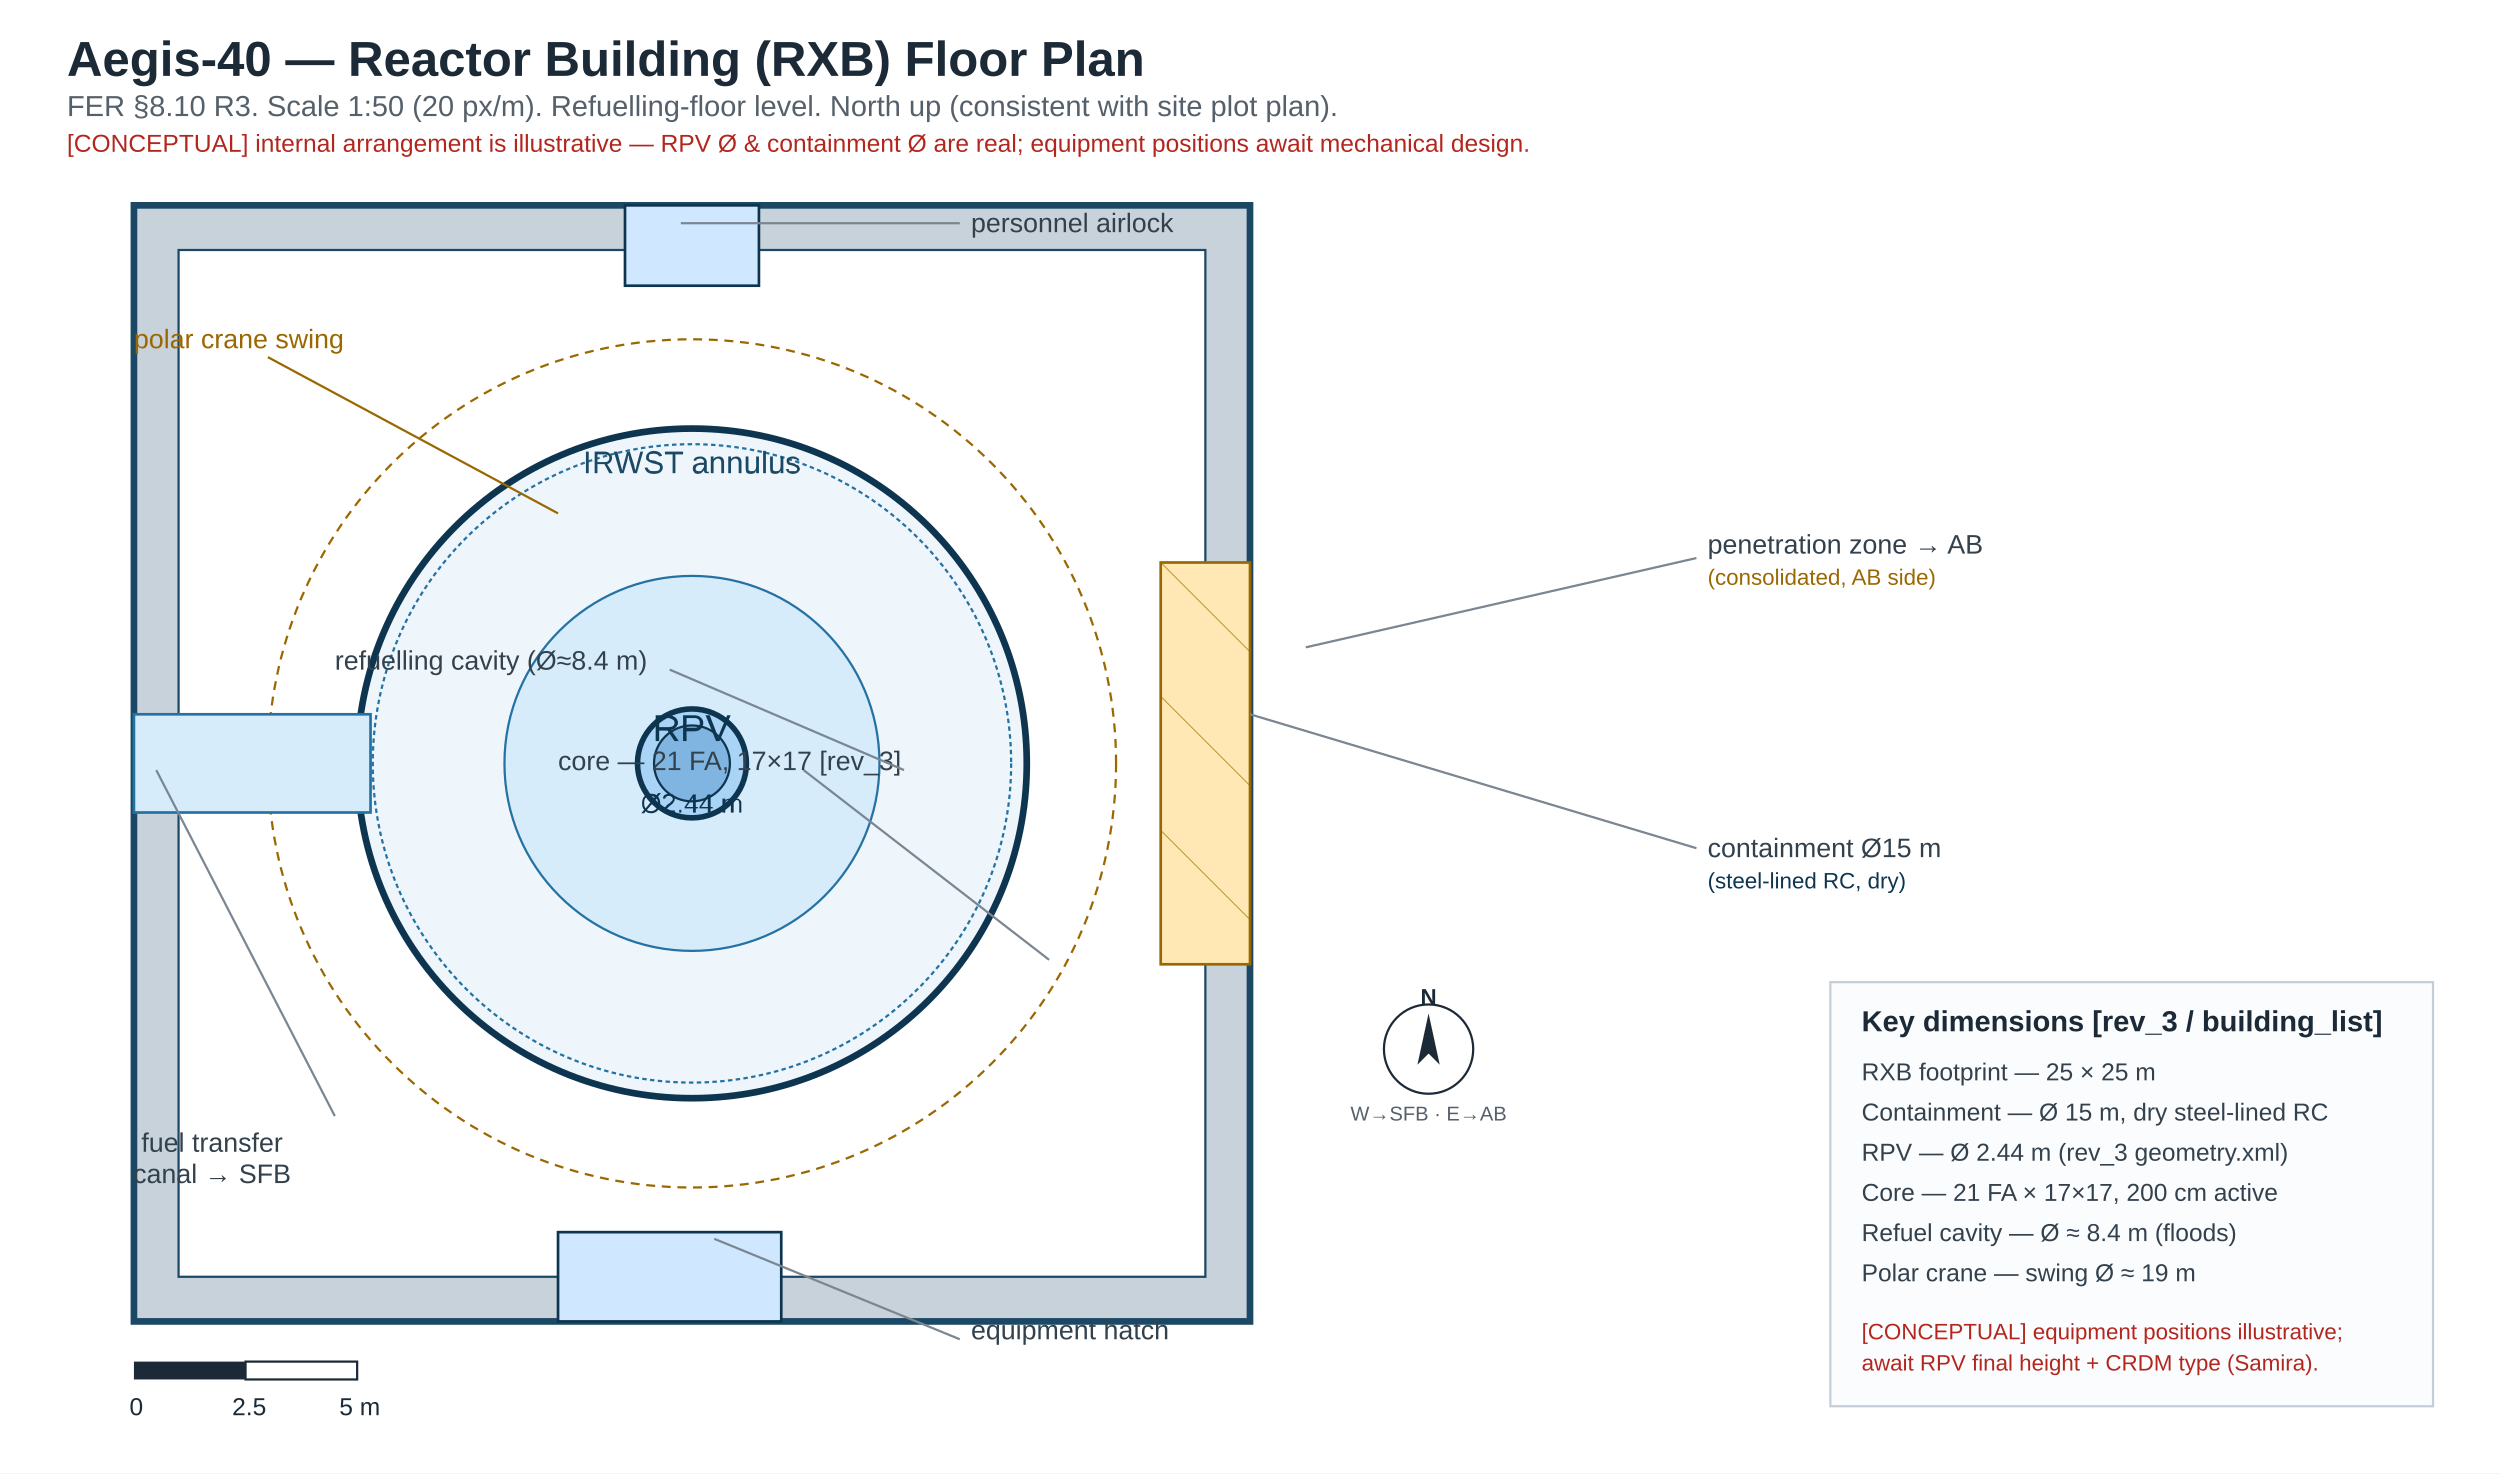
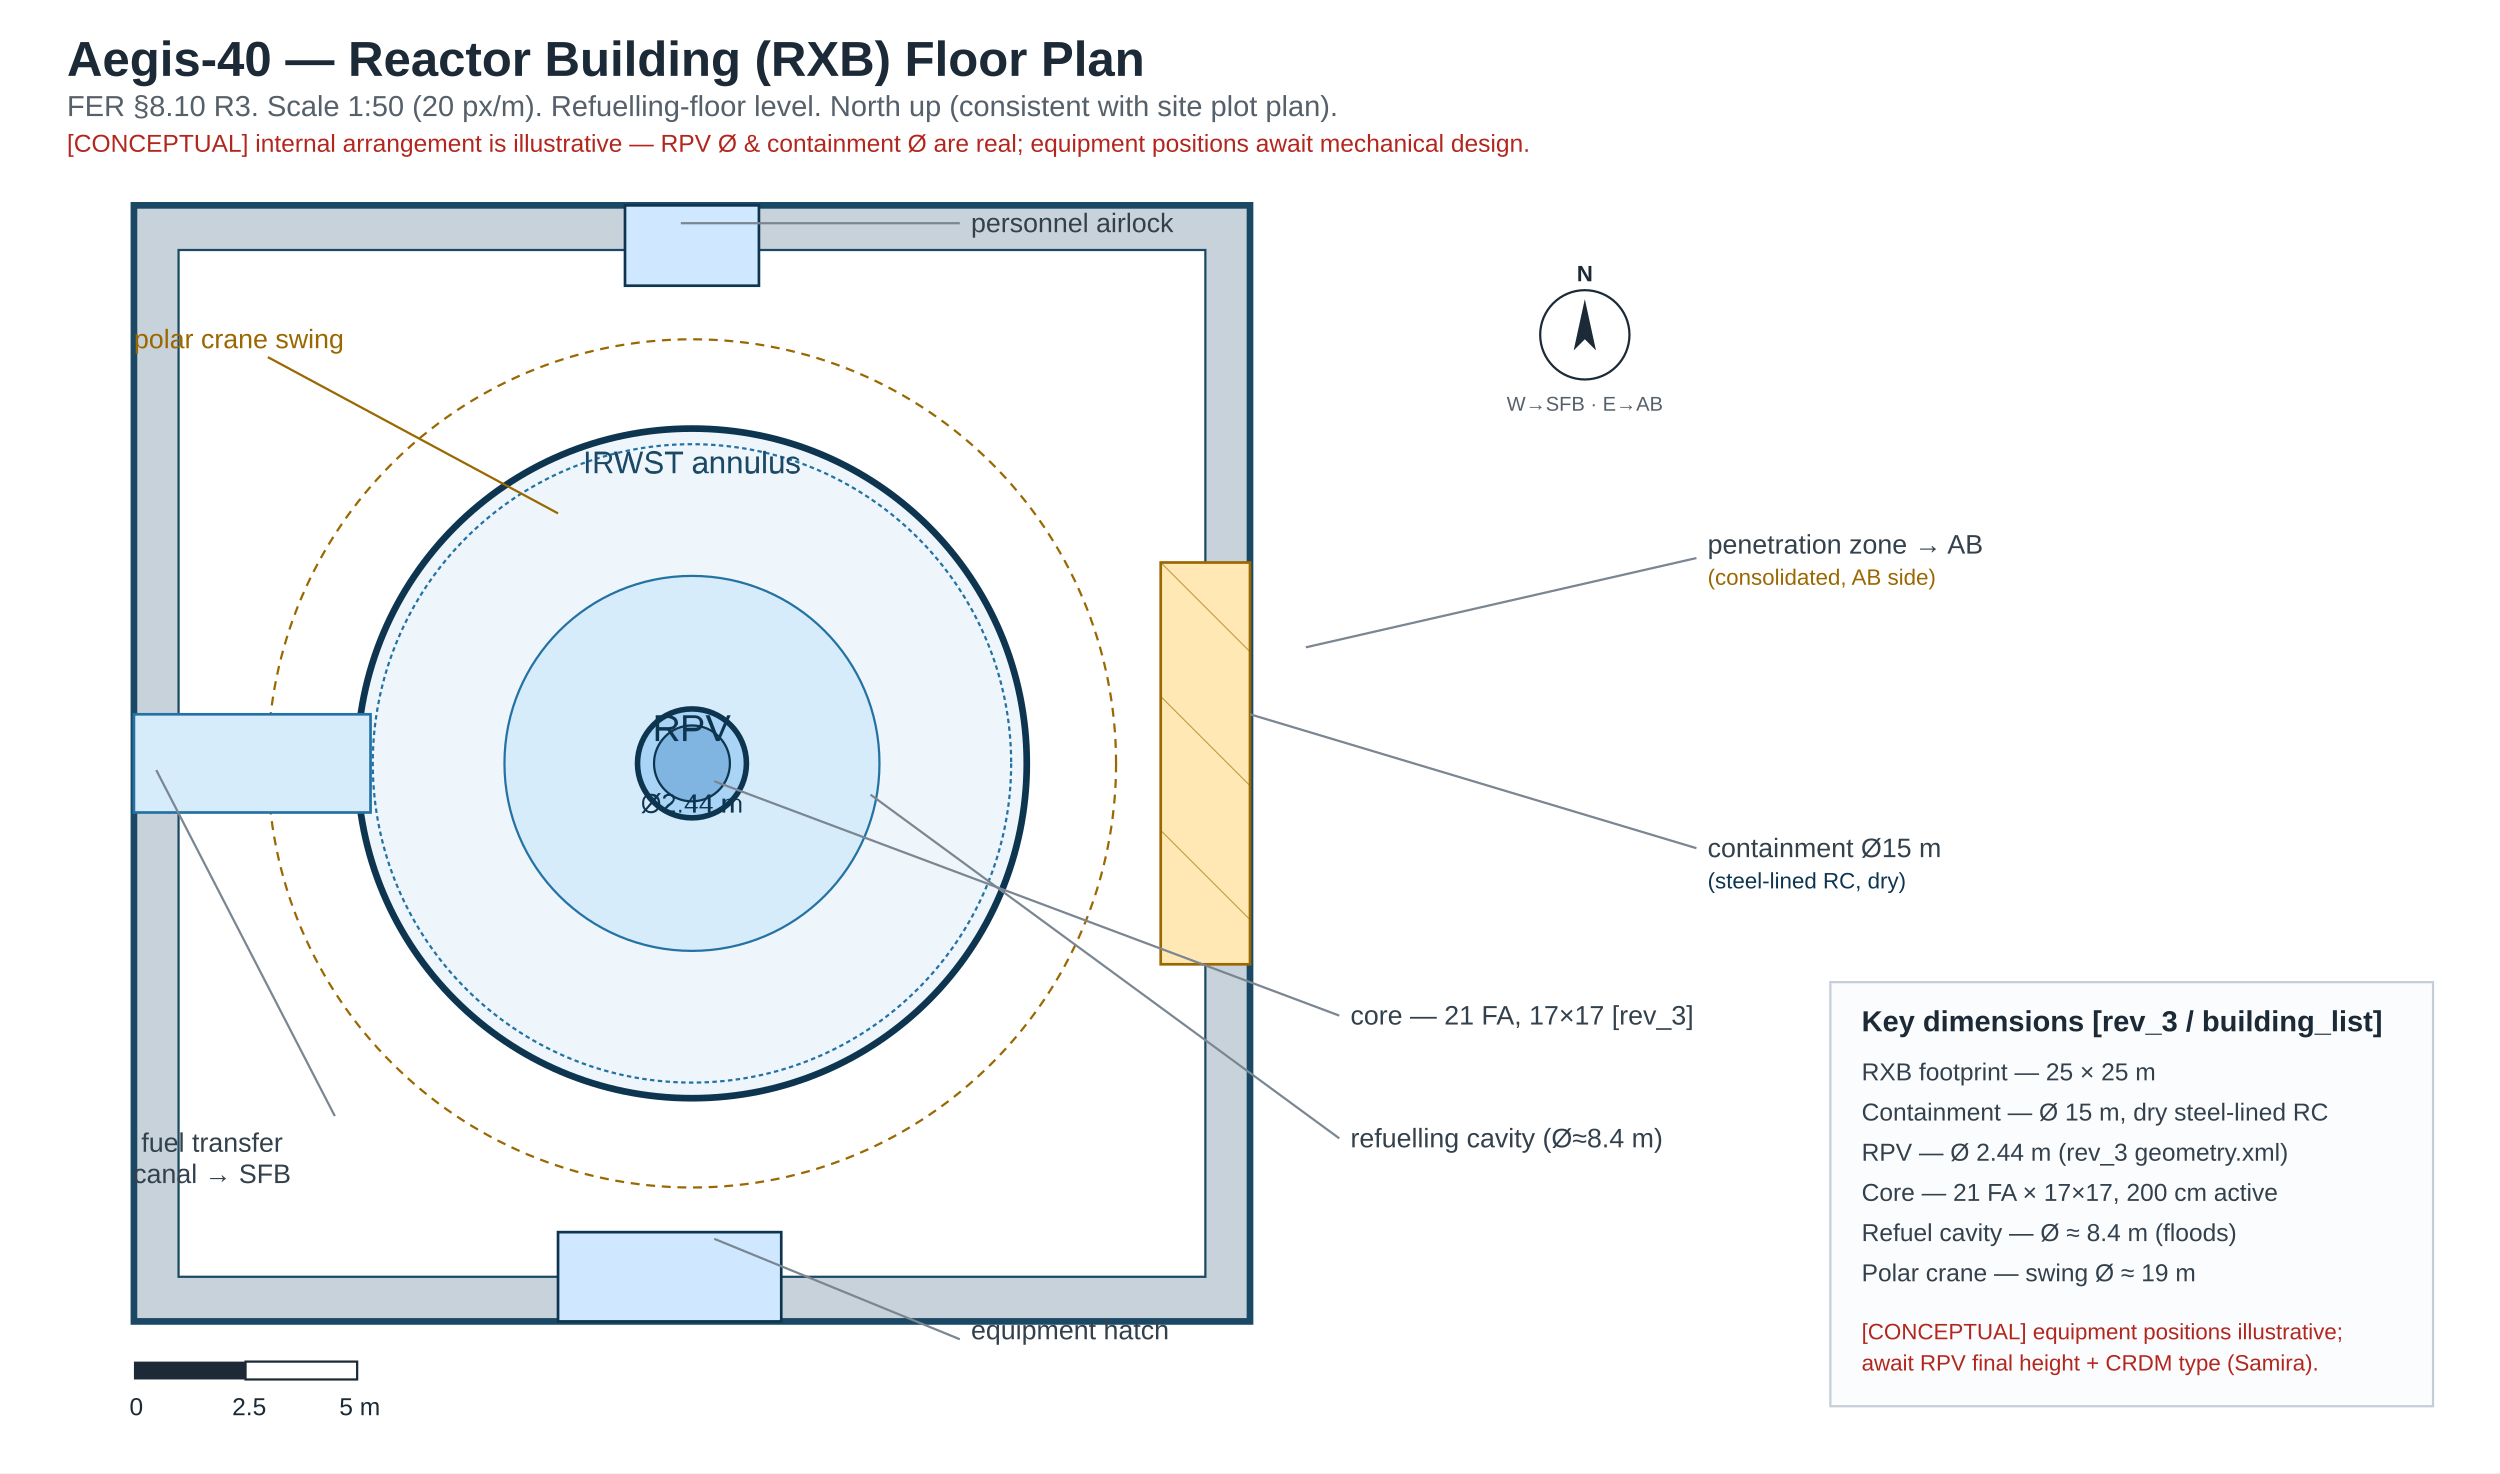
<svg xmlns="http://www.w3.org/2000/svg" width="1120" height="660" viewBox="0 0 1120 660" font-family="Arial, Helvetica, sans-serif">
  <rect width="1120" height="660" fill="white" />
  <text x="30" y="34" font-size="22" font-weight="bold" fill="#1b2a36">Aegis-40 — Reactor Building (RXB) Floor Plan</text>
  <text x="30" y="52" font-size="13" fill="#55606a">FER §8.10 R3. Scale 1:50 (20 px/m). Refuelling-floor level. North up (consistent with site plot plan).</text>
  <text x="30" y="68" font-size="11" fill="#b3261e">[CONCEPTUAL] internal arrangement is illustrative — RPV Ø &amp; containment Ø are real; equipment positions await mechanical design.</text>
  <g transform="translate(60,92) scale(20)">
    <rect x="0" y="0" width="25" height="25" fill="#c8d2da" stroke="#1b4965" stroke-width="3" vector-effect="non-scaling-stroke" />
    <rect x="1" y="1" width="23" height="23" fill="white" stroke="#1b4965" stroke-width="1" vector-effect="non-scaling-stroke" />
    <circle cx="12.5" cy="12.5" r="9.5" fill="none" stroke="#9a6700" stroke-width="1" stroke-dasharray="4 3" vector-effect="non-scaling-stroke" />
    <circle cx="12.5" cy="12.5" r="7.5" fill="#eef6fb" stroke="#0d3550" stroke-width="3" vector-effect="non-scaling-stroke" />
    <circle cx="12.5" cy="12.5" r="7.15" fill="none" stroke="#2471a3" stroke-width="1" stroke-dasharray="2 1.5" vector-effect="non-scaling-stroke" />
    <circle cx="12.5" cy="12.5" r="4.2" fill="#d6ecfb" stroke="#2471a3" stroke-width="1" vector-effect="non-scaling-stroke" />
    <circle cx="12.5" cy="12.5" r="1.22" fill="#aad4f5" stroke="#0d3550" stroke-width="2.5" vector-effect="non-scaling-stroke" />
    <circle cx="12.5" cy="12.5" r="0.85" fill="#7fb5e0" stroke="#0d3550" stroke-width="1" vector-effect="non-scaling-stroke" />
    <rect x="0" y="11.4" width="5.3" height="2.2" fill="#d6ecfb" stroke="#2471a3" stroke-width="1.2" vector-effect="non-scaling-stroke" />
    <rect x="23" y="8" width="2" height="9" fill="#ffe8b3" stroke="#9a6700" stroke-width="1.2" vector-effect="non-scaling-stroke" />
    <path d="M23,8 L25,10 M23,11 L25,13 M23,14 L25,16" stroke="#9a6700" stroke-width="0.5" vector-effect="non-scaling-stroke" opacity="0.6" />
    <rect x="9.5" y="23" width="5" height="2" fill="#cfe8ff" stroke="#0d3550" stroke-width="1.2" vector-effect="non-scaling-stroke" />
    <rect x="11" y="0" width="3" height="1.8" fill="#cfe8ff" stroke="#0d3550" stroke-width="1.2" vector-effect="non-scaling-stroke" />
    <text x="12.5" y="6.0" font-size="0.7" fill="#1b4965" text-anchor="middle">IRWST annulus</text>
    <g font-size="0.85" fill="#0d3550" text-anchor="middle">
      <text x="12.5" y="12.0">RPV</text>
      <text x="12.5" y="13.6" font-size="0.6">Ø2.44 m</text>
    </g>
  </g>
  <g font-size="12" fill="#33414d">
-     <line x1="360" y1="345" x2="470" y2="430" stroke="#7a8691" stroke-width="1" />
-     <text x="250" y="345">core — 21 FA, 17×17 [rev_3]</text>
-     <line x1="300" y1="300" x2="405" y2="345" stroke="#7a8691" stroke-width="1" />
-     <text x="150" y="300">refuelling cavity (Ø≈8.4 m)</text>
+     <line x1="600" y1="455" x2="320" y2="350" stroke="#7a8691" stroke-width="1" />
+     <text x="605" y="459">core — 21 FA, 17×17 [rev_3]</text>
+     <line x1="600" y1="510" x2="390" y2="356" stroke="#7a8691" stroke-width="1" />
+     <text x="605" y="514">refuelling cavity (Ø≈8.4 m)</text>
    <line x1="150" y1="500" x2="70" y2="345" stroke="#7a8691" stroke-width="1" />
    <text x="95" y="516" text-anchor="middle">fuel transfer</text>
    <text x="95" y="530" text-anchor="middle">canal → SFB</text>
    <line x1="760" y1="250" x2="585" y2="290" stroke="#7a8691" stroke-width="1" />
    <text x="765" y="248">penetration zone → AB</text>
    <text x="765" y="262" font-size="10" fill="#9a6700">(consolidated, AB side)</text>
    <line x1="430" y1="600" x2="320" y2="555" stroke="#7a8691" stroke-width="1" />
    <text x="435" y="600">equipment hatch</text>
    <line x1="430" y1="100" x2="305" y2="100" stroke="#7a8691" stroke-width="1" />
    <text x="435" y="104">personnel airlock</text>
    <line x1="120" y1="160" x2="250" y2="230" stroke="#9a6700" stroke-width="1" />
    <text x="60" y="156" fill="#9a6700">polar crane swing</text>
    <line x1="760" y1="380" x2="560" y2="320" stroke="#7a8691" stroke-width="1" />
    <text x="765" y="384">containment Ø15 m</text>
    <text x="765" y="398" font-size="10" fill="#0d3550">(steel-lined RC, dry)</text>
  </g>
-   <g transform="translate(640,470)">
+   <g transform="translate(710,150)">
    <circle r="20" fill="white" stroke="#1b2a36" stroke-width="1" />
    <path d="M0,-16 L5,7 L0,2 L-5,7 Z" fill="#1b2a36" />
-     <text x="0" y="-20" font-size="10" font-weight="bold" text-anchor="middle" fill="#1b2a36">N</text>
-     <text x="0" y="32" font-size="9" text-anchor="middle" fill="#55606a">W→SFB · E→AB</text>
+     <text x="0" y="-24" font-size="10" font-weight="bold" text-anchor="middle" fill="#1b2a36">N</text>
+     <text x="0" y="34" font-size="9" text-anchor="middle" fill="#55606a">W→SFB · E→AB</text>
  </g>
  <g transform="translate(60,610)">
    <rect x="0" y="0" width="50" height="8" fill="#1b2a36" />
    <rect x="50" y="0" width="50" height="8" fill="white" stroke="#1b2a36" stroke-width="1" />
    <text x="-2" y="24" font-size="11" fill="#1b2a36">0</text>
    <text x="44" y="24" font-size="11" fill="#1b2a36">2.5</text>
    <text x="92" y="24" font-size="11" fill="#1b2a36">5 m</text>
  </g>
  <g transform="translate(820,440)">
    <rect x="0" y="0" width="270" height="190" fill="#fbfcfd" stroke="#c5ced6" stroke-width="1" />
    <text x="14" y="22" font-size="13" font-weight="bold" fill="#1b2a36">Key dimensions [rev_3 / building_list]</text>
    <g font-size="11" fill="#33414d">
      <text x="14" y="44">RXB footprint — 25 × 25 m</text>
      <text x="14" y="62">Containment — Ø 15 m, dry steel-lined RC</text>
      <text x="14" y="80">RPV — Ø 2.44 m (rev_3 geometry.xml)</text>
      <text x="14" y="98">Core — 21 FA × 17×17, 200 cm active</text>
      <text x="14" y="116">Refuel cavity — Ø ≈ 8.4 m (floods)</text>
      <text x="14" y="134">Polar crane — swing Ø ≈ 19 m</text>
    </g>
    <text x="14" y="160" font-size="10" fill="#b3261e">[CONCEPTUAL] equipment positions illustrative;</text>
    <text x="14" y="174" font-size="10" fill="#b3261e">await RPV final height + CRDM type (Samira).</text>
  </g>
</svg>
